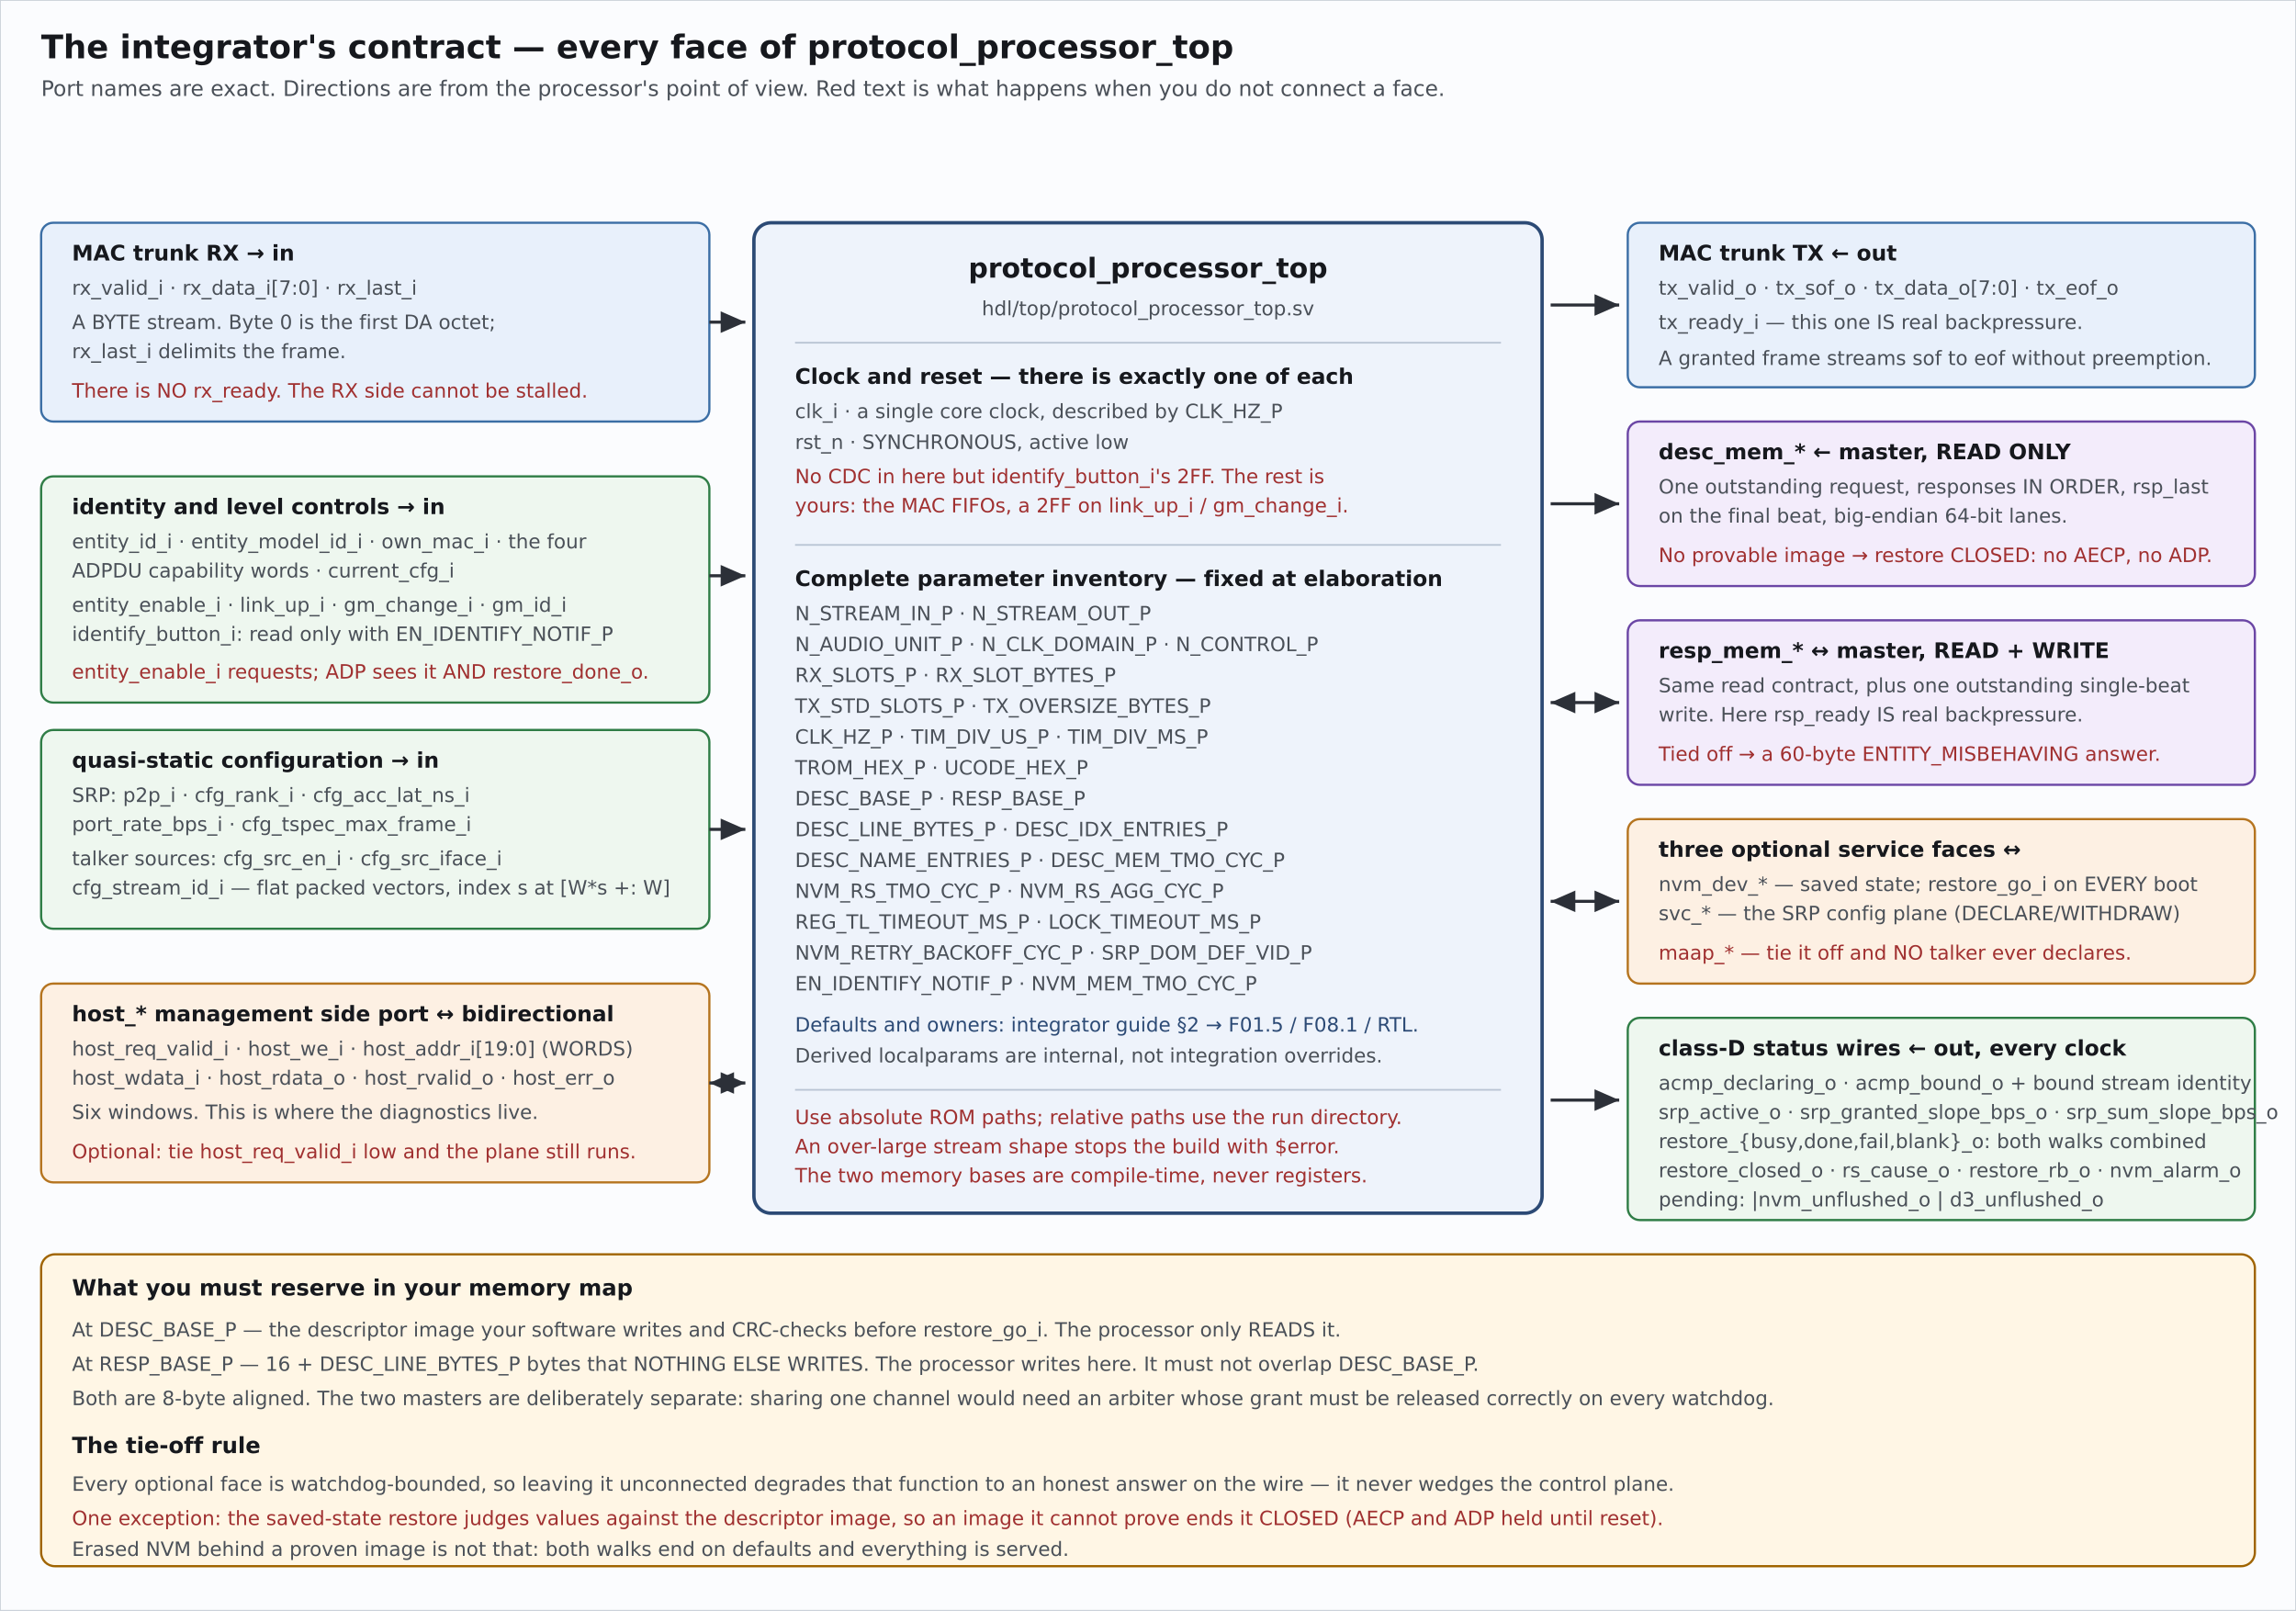
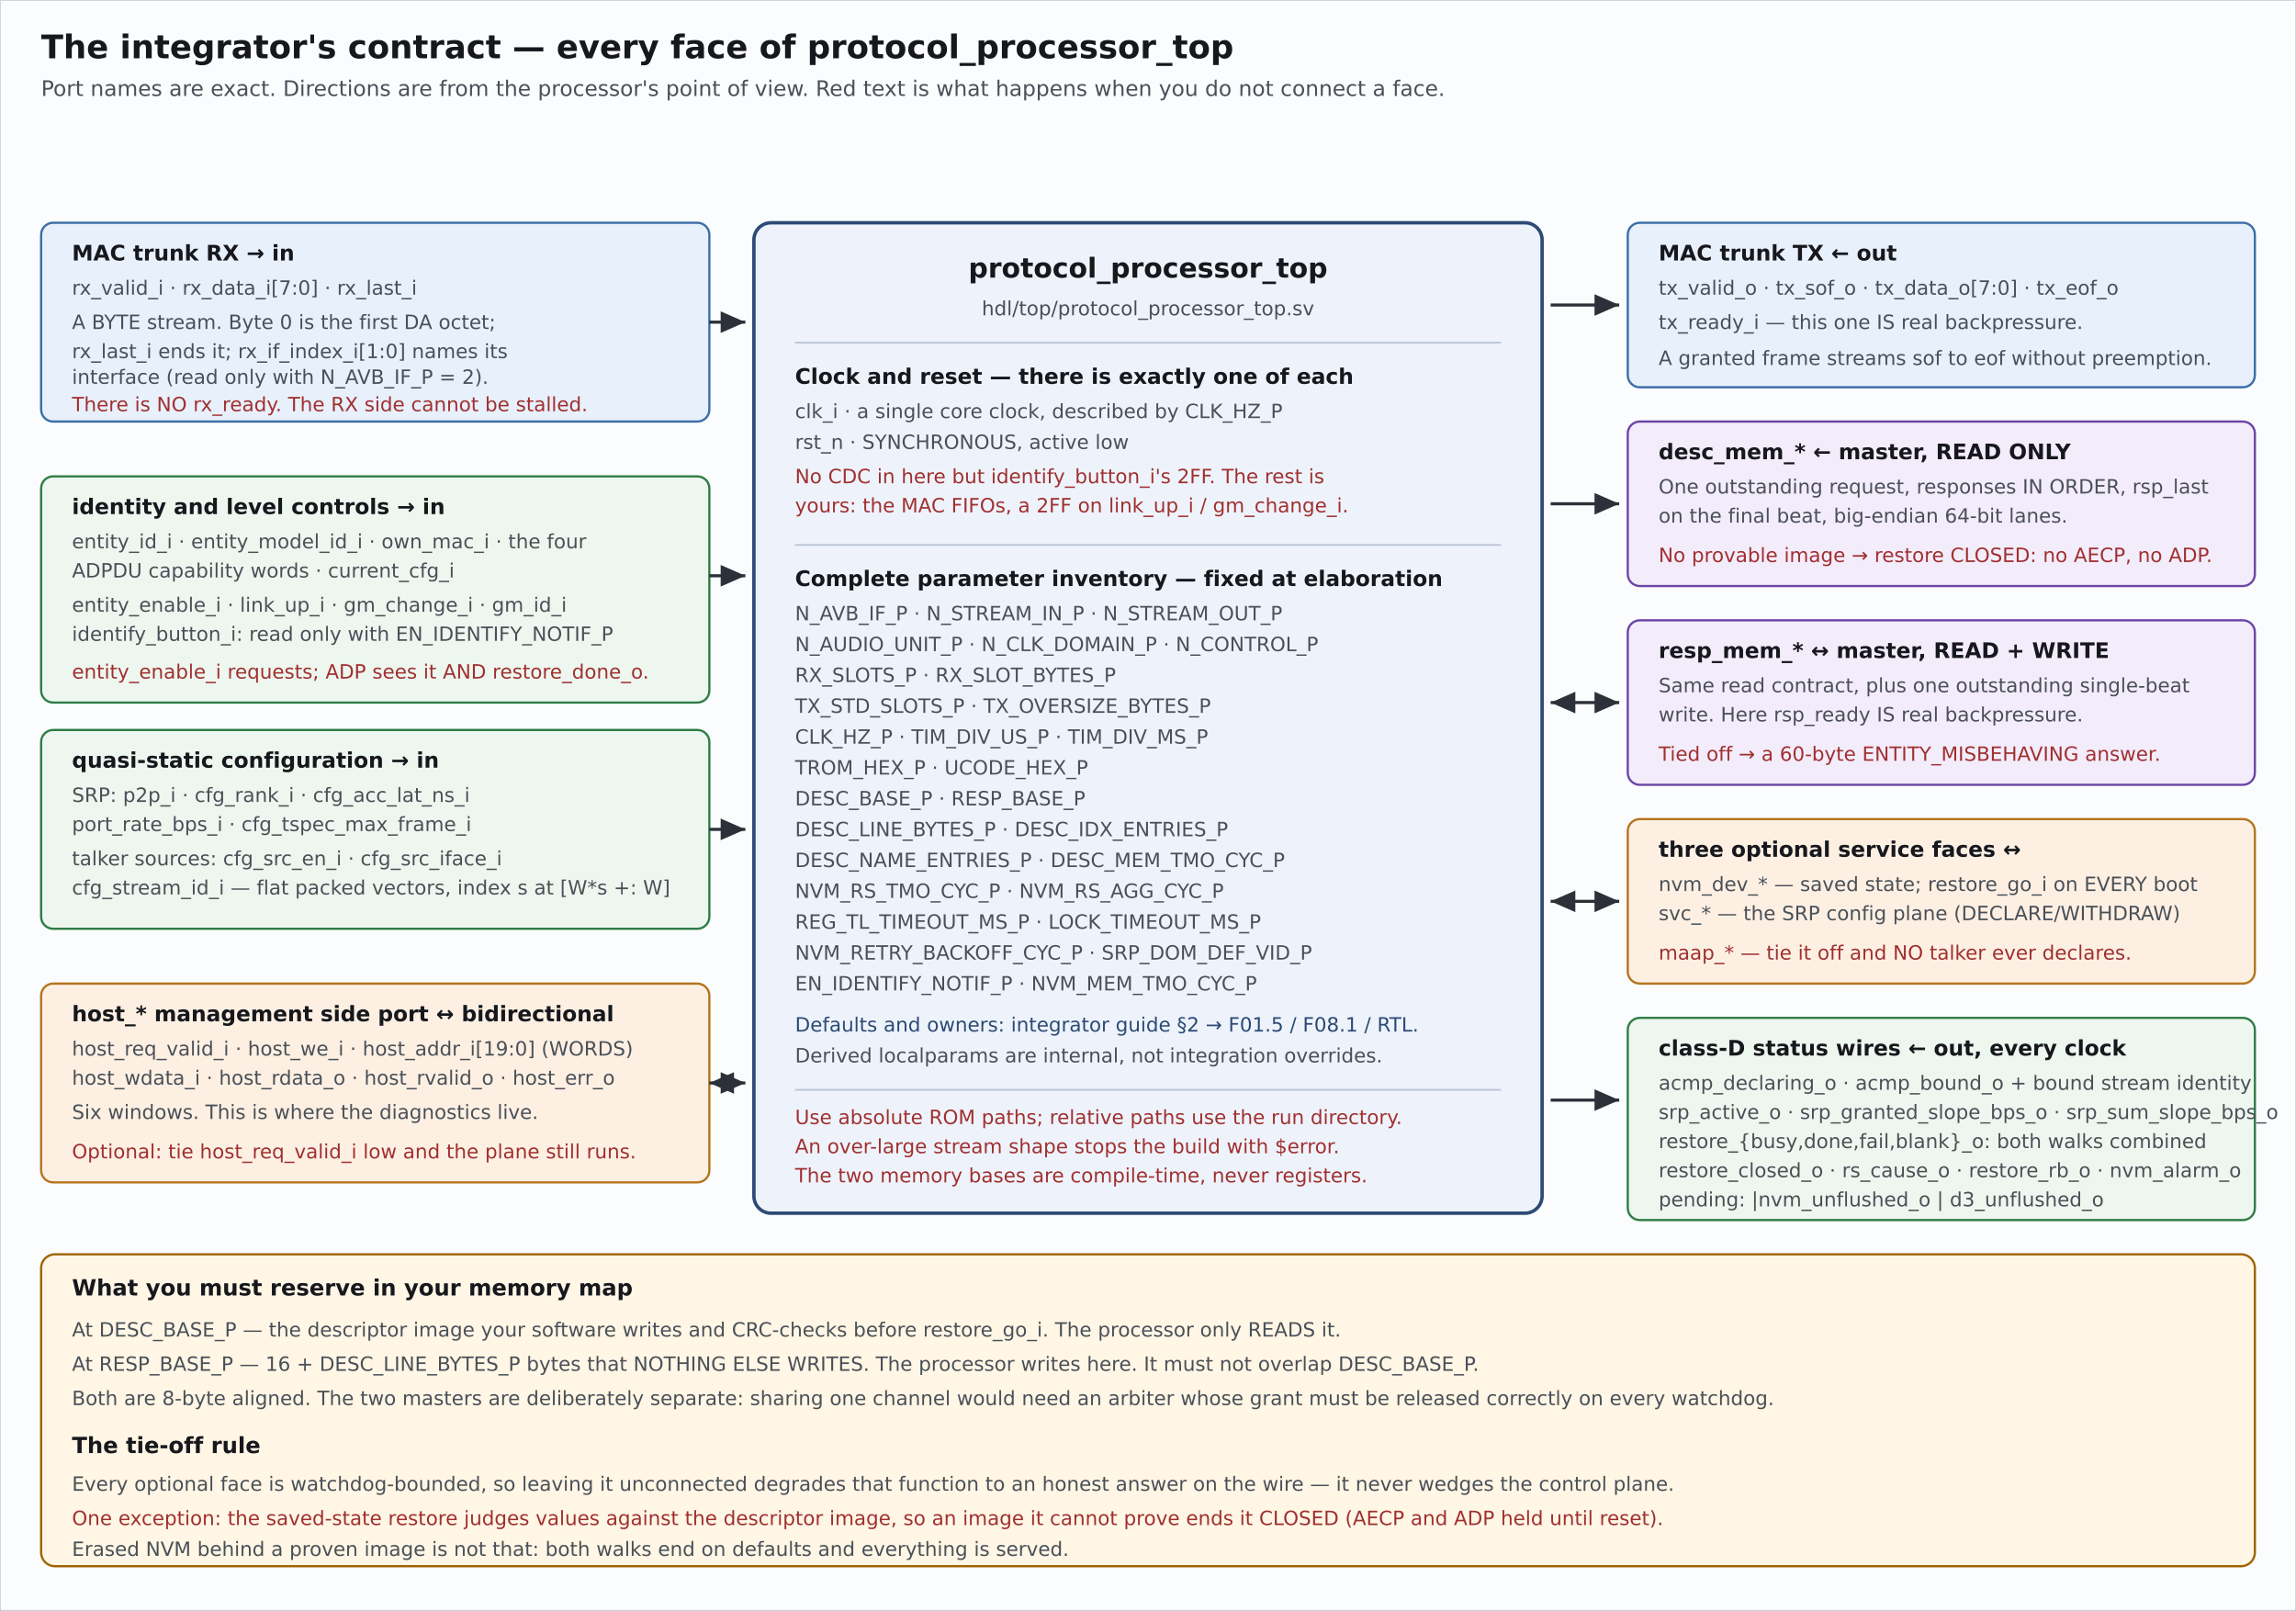
<svg xmlns="http://www.w3.org/2000/svg" width="1340" height="940" viewBox="0 0 1340 940" font-family="DejaVu Sans, Verdana, Helvetica, Arial, sans-serif">
  <defs>
    <marker id="ah" markerWidth="9" markerHeight="9" refX="8" refY="4.5" orient="auto">
      <path d="M0,1 L8,4.5 L0,8 z" fill="#2c3038" />
    </marker>
    <marker id="ahb" markerWidth="9" markerHeight="9" refX="1" refY="4.5" orient="auto">
      <path d="M9,1 L1,4.5 L9,8 z" fill="#2c3038" />
    </marker>
  </defs>
  <rect x="0" y="0" width="1340" height="940" fill="#fbfcfe" stroke="#ccd2da" stroke-width="1" />
  <text x="24" y="34" font-size="19" font-weight="bold" fill="#16181d">The integrator's contract — every face of protocol_processor_top</text>
  <text x="24" y="56" font-size="12.5" fill="#4a5058">Port names are exact. Directions are from the processor's point of view. Red text is what happens when you do not connect a face.</text>
  <rect x="440" y="130" width="460" height="578" rx="10" fill="#eef3fb" stroke="#2c4a75" stroke-width="2" />
  <text x="670" y="162" font-size="16" font-weight="bold" text-anchor="middle" fill="#16181d">protocol_processor_top</text>
  <text x="670" y="184" font-size="11.5" text-anchor="middle" fill="#4a5058">hdl/top/protocol_processor_top.sv</text>
  <line x1="464" y1="200" x2="876" y2="200" stroke="#b9c4d4" stroke-width="1" />
  <text x="464" y="224" font-size="12.5" font-weight="bold" fill="#16181d">Clock and reset — there is exactly one of each</text>
  <text x="464" y="244" font-size="11.5" fill="#4a5058">clk_i · a single core clock, described by CLK_HZ_P</text>
  <text x="464" y="262" font-size="11.5" fill="#4a5058">rst_n · SYNCHRONOUS, active low</text>
  <text x="464" y="282" font-size="11.5" fill="#a03030">No CDC in here but identify_button_i's 2FF. The rest is</text>
  <text x="464" y="299" font-size="11.5" fill="#a03030">yours: the MAC FIFOs, a 2FF on link_up_i / gm_change_i.</text>
  <line x1="464" y1="318" x2="876" y2="318" stroke="#b9c4d4" stroke-width="1" />
  <text x="464" y="342" font-size="12.5" font-weight="bold" fill="#16181d">Complete parameter inventory — fixed at elaboration</text>
  <g id="integration-parameters" font-size="11.5" fill="#4a5058">
-     <text x="464" y="362">N_STREAM_IN_P · N_STREAM_OUT_P</text>
+     <text x="464" y="362">N_AVB_IF_P · N_STREAM_IN_P · N_STREAM_OUT_P</text>
    <text x="464" y="380">N_AUDIO_UNIT_P · N_CLK_DOMAIN_P · N_CONTROL_P</text>
    <text x="464" y="398">RX_SLOTS_P · RX_SLOT_BYTES_P</text>
    <text x="464" y="416">TX_STD_SLOTS_P · TX_OVERSIZE_BYTES_P</text>
    <text x="464" y="434">CLK_HZ_P · TIM_DIV_US_P · TIM_DIV_MS_P</text>
    <text x="464" y="452">TROM_HEX_P · UCODE_HEX_P</text>
    <text x="464" y="470">DESC_BASE_P · RESP_BASE_P</text>
    <text x="464" y="488">DESC_LINE_BYTES_P · DESC_IDX_ENTRIES_P</text>
    <text x="464" y="506">DESC_NAME_ENTRIES_P · DESC_MEM_TMO_CYC_P</text>
    <text x="464" y="524">NVM_RS_TMO_CYC_P · NVM_RS_AGG_CYC_P</text>
    <text x="464" y="542">REG_TL_TIMEOUT_MS_P · LOCK_TIMEOUT_MS_P</text>
    <text x="464" y="560">NVM_RETRY_BACKOFF_CYC_P · SRP_DOM_DEF_VID_P</text>
    <text x="464" y="578">EN_IDENTIFY_NOTIF_P · NVM_MEM_TMO_CYC_P</text>
  </g>
  <a href="../guides/integrator.md#integration-parameters">
    <text x="464" y="602" font-size="11.5" fill="#2c4a75">Defaults and owners: integrator guide §2 → F01.5 / F08.1 / RTL.</text>
  </a>
  <text x="464" y="620" font-size="11.5" fill="#4a5058">Derived localparams are internal, not integration overrides.</text>
  <line x1="464" y1="636" x2="876" y2="636" stroke="#b9c4d4" stroke-width="1" />
  <text x="464" y="656" font-size="11.5" fill="#a03030">Use absolute ROM paths; relative paths use the run directory.</text>
  <text x="464" y="673" font-size="11.5" fill="#a03030">An over-large stream shape stops the build with $error.</text>
  <text x="464" y="690" font-size="11.5" fill="#a03030">The two memory bases are compile-time, never registers.</text>
  <rect x="24" y="130" width="390" height="116" rx="7" fill="#e8f0fb" stroke="#3b6ea5" stroke-width="1.3" />
  <text x="42" y="152" font-size="12.5" font-weight="bold" fill="#16181d">MAC trunk RX  →  in</text>
  <text x="42" y="172" font-size="11.5" fill="#4a5058">rx_valid_i · rx_data_i[7:0] · rx_last_i</text>
  <text x="42" y="192" font-size="11.5" fill="#4a5058">A BYTE stream. Byte 0 is the first DA octet;</text>
-   <text x="42" y="209" font-size="11.5" fill="#4a5058">rx_last_i delimits the frame.</text>
-   <text x="42" y="232" font-size="11.5" fill="#a03030">There is NO rx_ready. The RX side cannot be stalled.</text>
+   <text x="42" y="209" font-size="11.5" fill="#4a5058">rx_last_i ends it; rx_if_index_i[1:0] names its</text>
+   <text x="42" y="224" font-size="11.5" fill="#4a5058">interface (read only with N_AVB_IF_P = 2).</text>
+   <text x="42" y="240" font-size="11.5" fill="#a03030">There is NO rx_ready. The RX side cannot be stalled.</text>
  <rect x="24" y="278" width="390" height="132" rx="7" fill="#eef7ef" stroke="#2f7d46" stroke-width="1.3" />
  <text x="42" y="300" font-size="12.5" font-weight="bold" fill="#16181d">identity and level controls  →  in</text>
  <text x="42" y="320" font-size="11.5" fill="#4a5058">entity_id_i · entity_model_id_i · own_mac_i · the four</text>
  <text x="42" y="337" font-size="11.5" fill="#4a5058">ADPDU capability words · current_cfg_i</text>
  <text x="42" y="357" font-size="11.5" fill="#4a5058">entity_enable_i · link_up_i · gm_change_i · gm_id_i</text>
  <text x="42" y="374" font-size="11.5" fill="#4a5058">identify_button_i: read only with EN_IDENTIFY_NOTIF_P</text>
  <text x="42" y="396" font-size="11.5" fill="#a03030">entity_enable_i requests; ADP sees it AND restore_done_o.</text>
  <rect x="24" y="426" width="390" height="116" rx="7" fill="#eef7ef" stroke="#2f7d46" stroke-width="1.3" />
  <text x="42" y="448" font-size="12.5" font-weight="bold" fill="#16181d">quasi-static configuration  →  in</text>
  <text x="42" y="468" font-size="11.5" fill="#4a5058">SRP: p2p_i · cfg_rank_i · cfg_acc_lat_ns_i</text>
  <text x="42" y="485" font-size="11.5" fill="#4a5058">port_rate_bps_i · cfg_tspec_max_frame_i</text>
  <text x="42" y="505" font-size="11.5" fill="#4a5058">talker sources: cfg_src_en_i · cfg_src_iface_i</text>
  <text x="42" y="522" font-size="11.5" fill="#4a5058">cfg_stream_id_i — flat packed vectors, index s at [W*s +: W]</text>
  <rect x="24" y="574" width="390" height="116" rx="7" fill="#fdf0e3" stroke="#b5741f" stroke-width="1.3" />
  <text x="42" y="596" font-size="12.5" font-weight="bold" fill="#16181d">host_* management side port  ↔  bidirectional</text>
  <text x="42" y="616" font-size="11.5" fill="#4a5058">host_req_valid_i · host_we_i · host_addr_i[19:0] (WORDS)</text>
  <text x="42" y="633" font-size="11.5" fill="#4a5058">host_wdata_i · host_rdata_o · host_rvalid_o · host_err_o</text>
  <text x="42" y="653" font-size="11.5" fill="#4a5058">Six windows. This is where the diagnostics live.</text>
  <text x="42" y="676" font-size="11.5" fill="#a03030">Optional: tie host_req_valid_i low and the plane still runs.</text>
  <line x1="414" y1="188" x2="435" y2="188" stroke="#2c3038" stroke-width="1.8" marker-end="url(#ah)" />
  <line x1="414" y1="336" x2="435" y2="336" stroke="#2c3038" stroke-width="1.8" marker-end="url(#ah)" />
  <line x1="414" y1="484" x2="435" y2="484" stroke="#2c3038" stroke-width="1.8" marker-end="url(#ah)" />
  <line x1="414" y1="632" x2="435" y2="632" stroke="#2c3038" stroke-width="1.8" marker-end="url(#ah)" marker-start="url(#ahb)" />
  <rect x="950" y="130" width="366" height="96" rx="7" fill="#e8f0fb" stroke="#3b6ea5" stroke-width="1.3" />
  <text x="968" y="152" font-size="12.5" font-weight="bold" fill="#16181d">MAC trunk TX  ←  out</text>
  <text x="968" y="172" font-size="11.5" fill="#4a5058">tx_valid_o · tx_sof_o · tx_data_o[7:0] · tx_eof_o</text>
  <text x="968" y="192" font-size="11.5" fill="#4a5058">tx_ready_i — this one IS real backpressure.</text>
  <text x="968" y="213" font-size="11.5" fill="#4a5058">A granted frame streams sof to eof without preemption.</text>
  <rect x="950" y="246" width="366" height="96" rx="7" fill="#f3ecfb" stroke="#6b46a5" stroke-width="1.3" />
  <text x="968" y="268" font-size="12.5" font-weight="bold" fill="#16181d">desc_mem_*  ←  master, READ ONLY</text>
  <text x="968" y="288" font-size="11.5" fill="#4a5058">One outstanding request, responses IN ORDER, rsp_last</text>
  <text x="968" y="305" font-size="11.5" fill="#4a5058">on the final beat, big-endian 64-bit lanes.</text>
  <text x="968" y="328" font-size="11.5" fill="#a03030">No provable image → restore CLOSED: no AECP, no ADP.</text>
  <rect x="950" y="362" width="366" height="96" rx="7" fill="#f3ecfb" stroke="#6b46a5" stroke-width="1.3" />
  <text x="968" y="384" font-size="12.5" font-weight="bold" fill="#16181d">resp_mem_*  ↔  master, READ + WRITE</text>
  <text x="968" y="404" font-size="11.5" fill="#4a5058">Same read contract, plus one outstanding single-beat</text>
  <text x="968" y="421" font-size="11.5" fill="#4a5058">write. Here rsp_ready IS real backpressure.</text>
  <text x="968" y="444" font-size="11.5" fill="#a03030">Tied off → a 60-byte ENTITY_MISBEHAVING answer.</text>
  <rect x="950" y="478" width="366" height="96" rx="7" fill="#fdf0e3" stroke="#b5741f" stroke-width="1.3" />
  <text x="968" y="500" font-size="12.5" font-weight="bold" fill="#16181d">three optional service faces  ↔</text>
  <text x="968" y="520" font-size="11.5" fill="#4a5058">nvm_dev_* — saved state; restore_go_i on EVERY boot</text>
  <text x="968" y="537" font-size="11.5" fill="#4a5058">svc_* — the SRP config plane (DECLARE/WITHDRAW)</text>
  <text x="968" y="560" font-size="11.5" fill="#a03030">maap_* — tie it off and NO talker ever declares.</text>
  <rect x="950" y="594" width="366" height="118" rx="7" fill="#eef7ef" stroke="#2f7d46" stroke-width="1.3" />
  <text x="968" y="616" font-size="12.5" font-weight="bold" fill="#16181d">class-D status wires  ←  out, every clock</text>
  <text x="968" y="636" font-size="11.5" fill="#4a5058">acmp_declaring_o · acmp_bound_o + bound stream identity</text>
  <text x="968" y="653" font-size="11.5" fill="#4a5058">srp_active_o · srp_granted_slope_bps_o · srp_sum_slope_bps_o</text>
  <text x="968" y="670" font-size="11.5" fill="#4a5058">restore_{busy,done,fail,blank}_o: both walks combined</text>
  <text x="968" y="687" font-size="11.5" fill="#4a5058">restore_closed_o · rs_cause_o · restore_rb_o · nvm_alarm_o</text>
  <text x="968" y="704" font-size="11.5" fill="#4a5058">pending: |nvm_unflushed_o | d3_unflushed_o</text>
  <line x1="905" y1="178" x2="945" y2="178" stroke="#2c3038" stroke-width="1.8" marker-end="url(#ah)" />
  <line x1="905" y1="294" x2="945" y2="294" stroke="#2c3038" stroke-width="1.8" marker-end="url(#ah)" />
  <line x1="905" y1="410" x2="945" y2="410" stroke="#2c3038" stroke-width="1.8" marker-end="url(#ah)" marker-start="url(#ahb)" />
  <line x1="905" y1="526" x2="945" y2="526" stroke="#2c3038" stroke-width="1.8" marker-end="url(#ah)" marker-start="url(#ahb)" />
  <line x1="905" y1="642" x2="945" y2="642" stroke="#2c3038" stroke-width="1.8" marker-end="url(#ah)" />
  <rect x="24" y="732" width="1292" height="182" rx="8" fill="#fff6e5" stroke="#a06400" stroke-width="1.3" />
  <text x="42" y="756" font-size="13" font-weight="bold" fill="#16181d">What you must reserve in your memory map</text>
  <text x="42" y="780" font-size="11.5" fill="#4a5058">At DESC_BASE_P — the descriptor image your software writes and CRC-checks before restore_go_i. The processor only READS it.</text>
  <text x="42" y="800" font-size="11.5" fill="#4a5058">At RESP_BASE_P — 16 + DESC_LINE_BYTES_P bytes that NOTHING ELSE WRITES. The processor writes here. It must not overlap DESC_BASE_P.</text>
  <text x="42" y="820" font-size="11.5" fill="#4a5058">Both are 8-byte aligned. The two masters are deliberately separate: sharing one channel would need an arbiter whose grant must be released correctly on every watchdog.</text>
  <text x="42" y="848" font-size="13" font-weight="bold" fill="#16181d">The tie-off rule</text>
  <text x="42" y="870" font-size="11.5" fill="#4a5058">Every optional face is watchdog-bounded, so leaving it unconnected degrades that function to an honest answer on the wire — it never wedges the control plane.</text>
  <text x="42" y="890" font-size="11.5" fill="#a03030">One exception: the saved-state restore judges values against the descriptor image, so an image it cannot prove ends it CLOSED (AECP and ADP held until reset).</text>
  <text x="42" y="908" font-size="11.5" fill="#4a5058">Erased NVM behind a proven image is not that: both walks end on defaults and everything is served.</text>
</svg>
